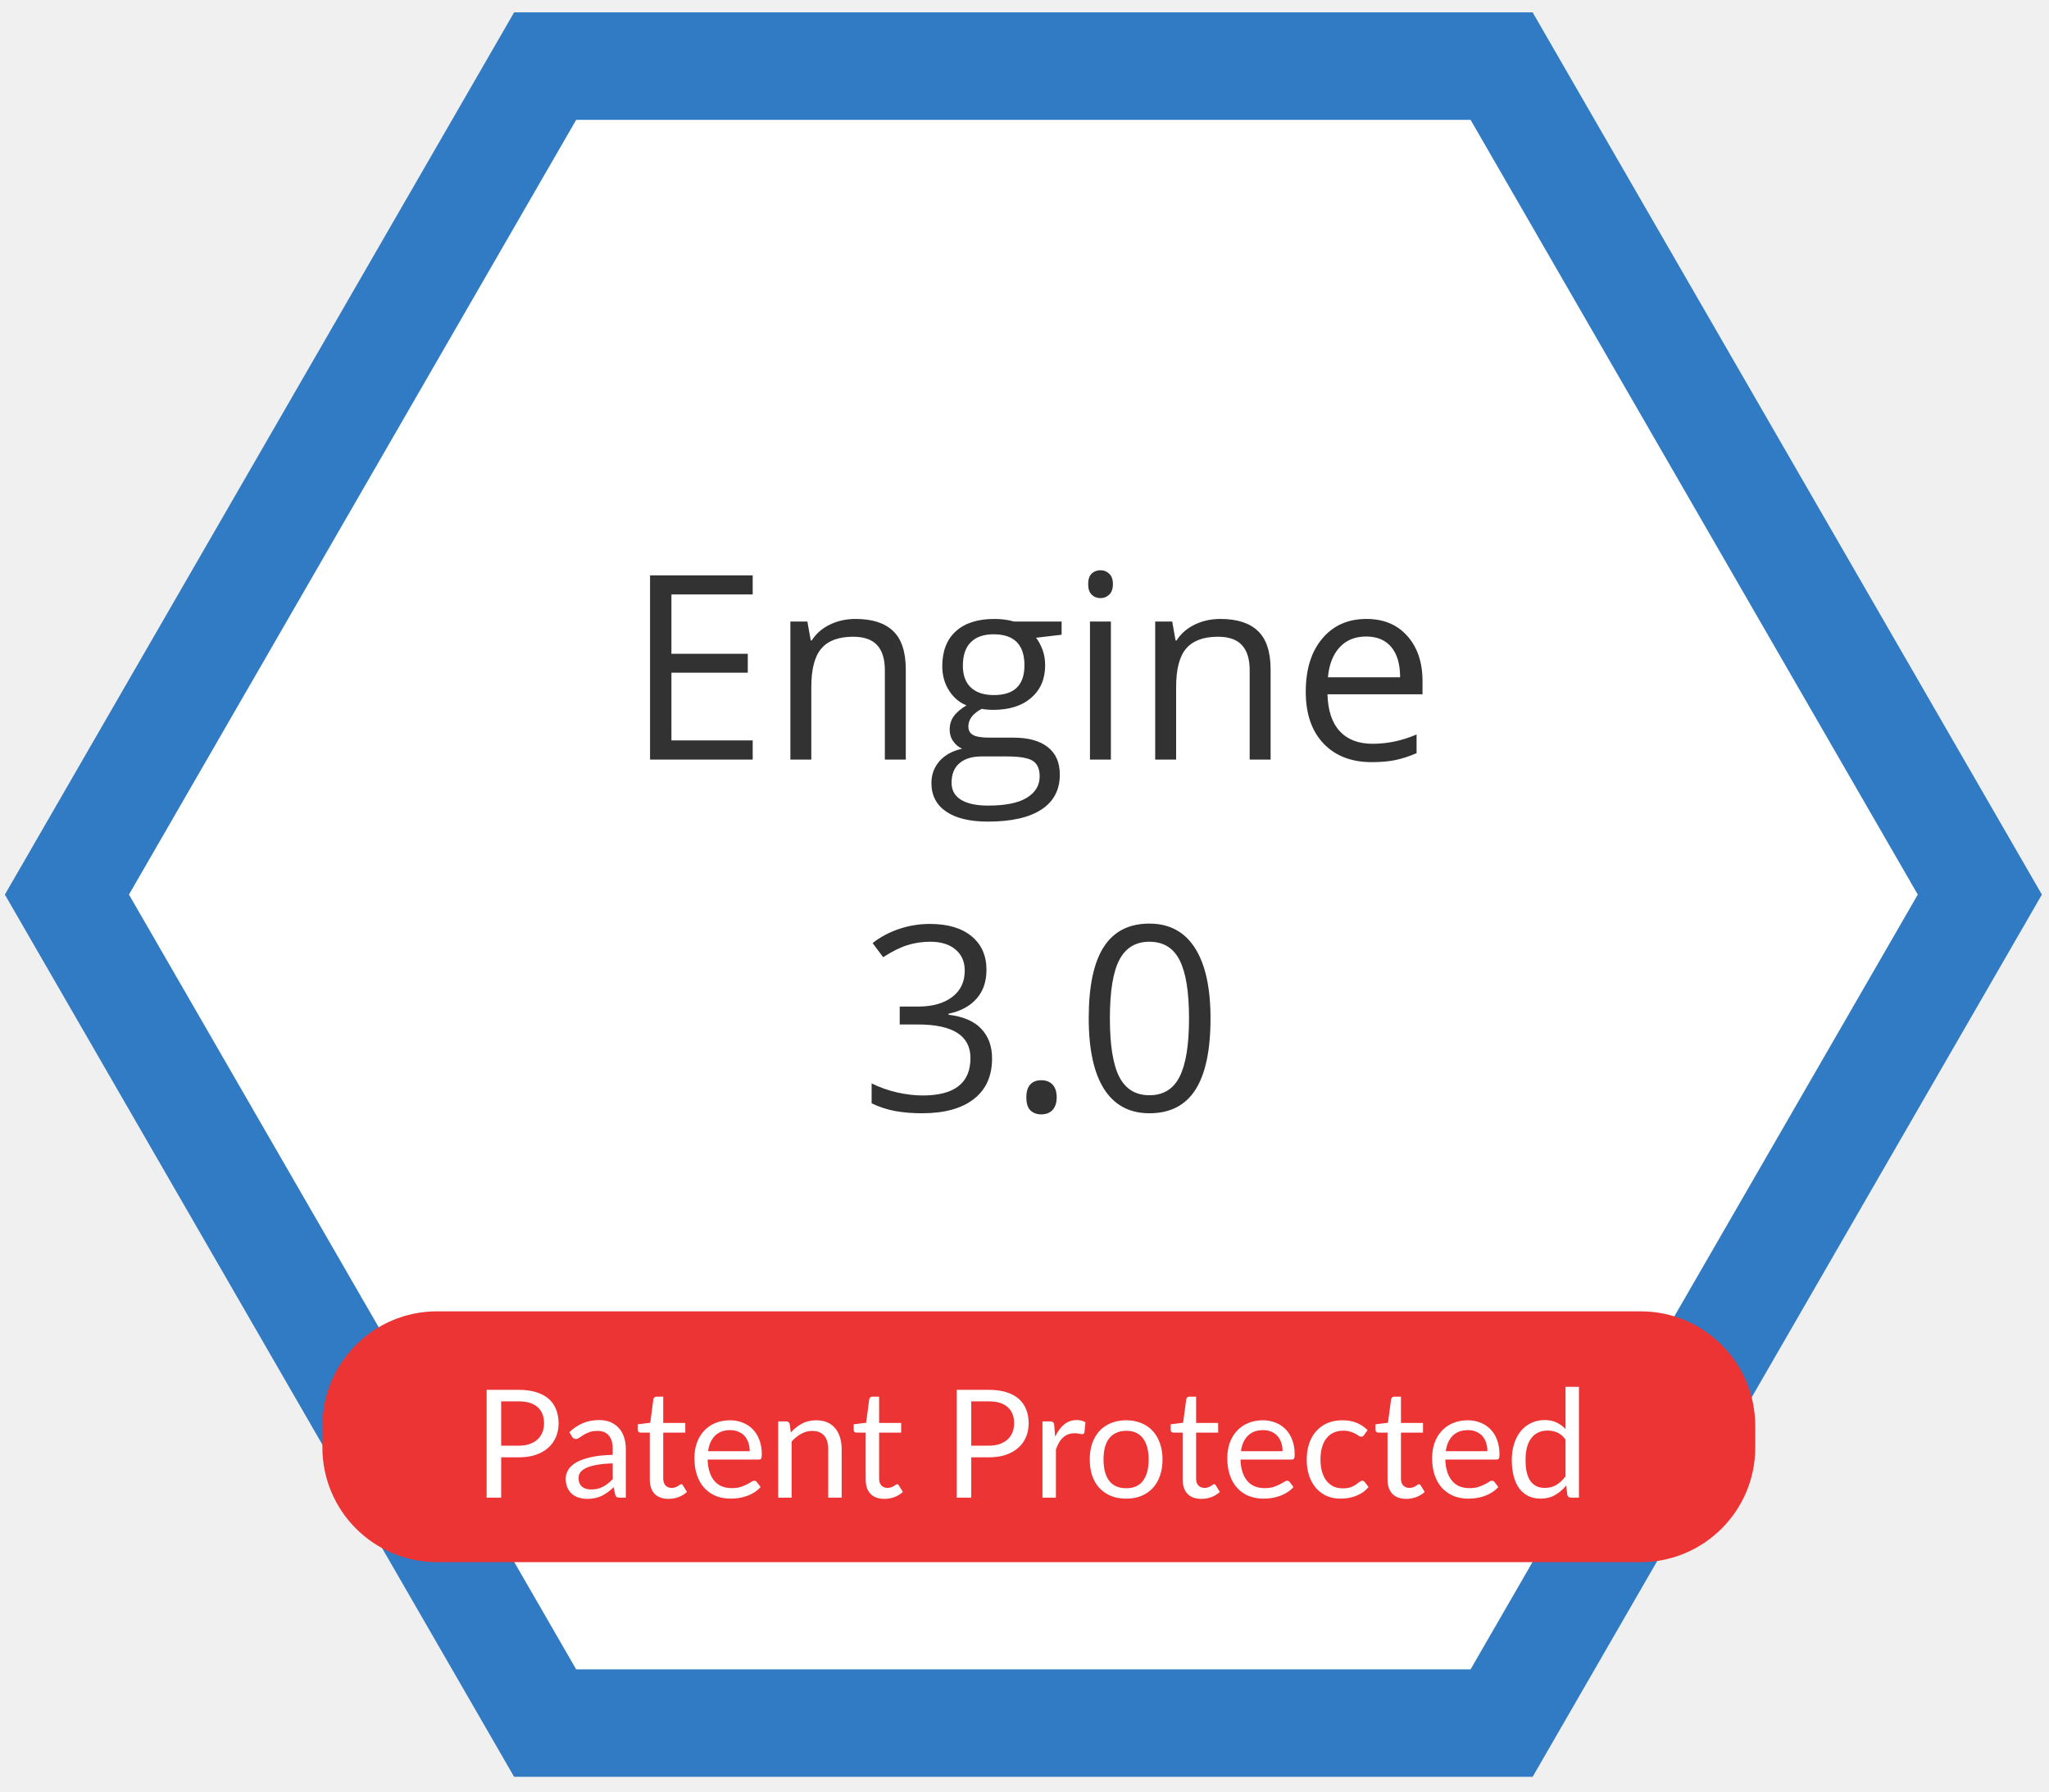
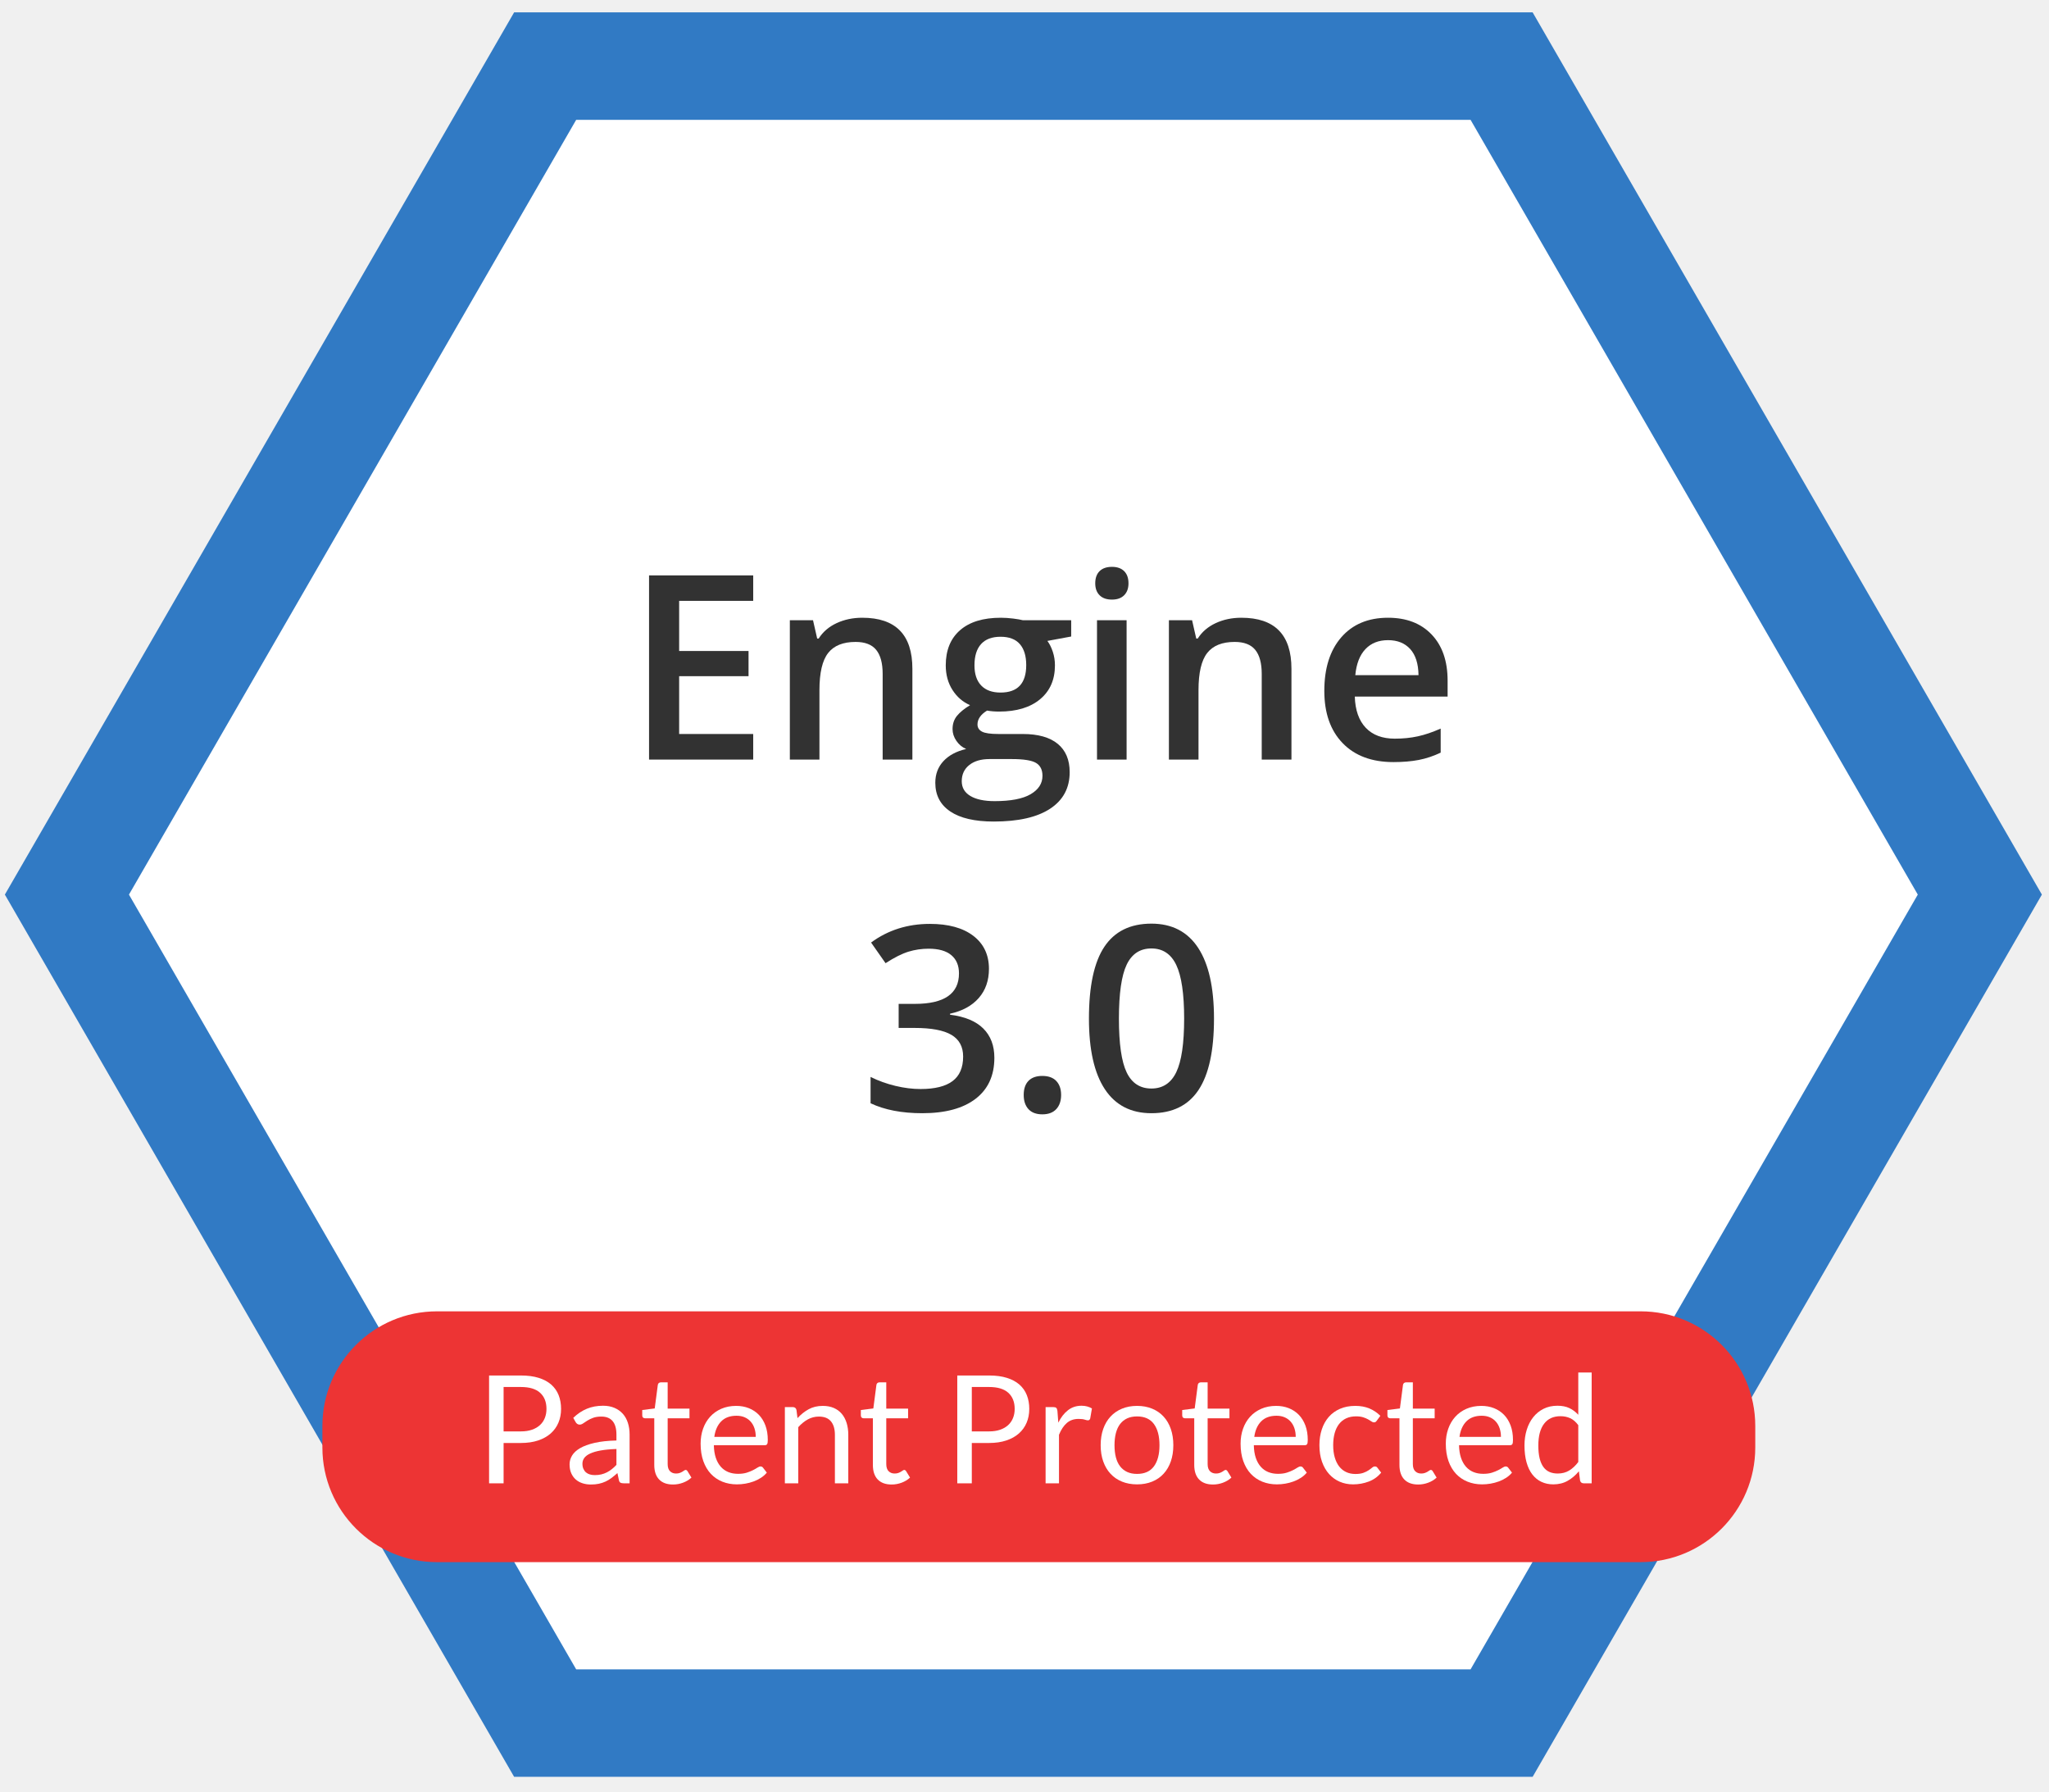
<svg xmlns="http://www.w3.org/2000/svg" width="286px" height="250px" viewBox="0 0 286 250" version="1.1">
  <g id="Overall--Done" stroke="none" stroke-width="1" fill="none" fill-rule="evenodd">
    <g id="V6-Capabilities---Overview" transform="translate(-821, -3237)">
-       <g id="t-engine3" transform="translate(839, 3237)">
-         <path d="M124.843,-8.66 L240.461,58.092 L240.461,191.595 L124.843,258.347 L9.226,191.595 L9.226,58.092 L124.843,-8.66 Z" id="Polygon-Copy-12" stroke="#317AC4" stroke-width="15" fill="#FFFFFF" transform="translate(124.8433, 124.8433) rotate(90) translate(-124.8433, -124.8433) " />
-         <g id="t-patent" transform="translate(27, 183)">
-           <rect id="Rectangle-Copy-5" fill="#ED3434" x="0" y="0" width="200" height="35" rx="16" />
-           <text id="Patent-Protected-Copy" font-family="Lato-Regular, Lato" font-size="21" font-weight="normal" line-spacing="22" fill="#FFFFFF">
-             <tspan x="21" y="26">Patent Protected</tspan>
-           </text>
+       <g id="outlined" transform="translate(326.56, 2567)">
+         <g id="t-engine3" transform="translate(512.44, 670)">
+           <path d="M124.843,-8.66 L240.461,58.092 L240.461,191.595 L124.843,258.347 L9.226,191.595 L9.226,58.092 L124.843,-8.66 Z" id="Polygon-Copy-12" stroke="#317AC4" stroke-width="15" fill="#FFFFFF" transform="translate(124.8433, 124.8433) rotate(90) translate(-124.8433, -124.8433) " />
+           <g id="t-patent" transform="translate(27, 183)">
+             <rect id="Rectangle-Copy-5" fill="#ED3434" x="0" y="0" width="200" height="35" rx="16" />
+             <g id="Patent-Protected-Copy" transform="translate(23.266, 8.5335)" fill="#FFFFFF" fill-rule="nonzero">
+               <path d="M2.026,9.838 L2.026,15.466 L0,15.466 L0,0.42 L4.441,0.42 C5.394,0.42 6.221,0.53 6.925,0.751 C7.628,0.971 8.211,1.284 8.673,1.69 C9.135,2.096 9.48,2.587 9.707,3.16 C9.935,3.735 10.049,4.375 10.049,5.082 C10.049,5.782 9.926,6.423 9.681,7.003 C9.436,7.585 9.077,8.085 8.605,8.505 C8.132,8.925 7.546,9.252 6.846,9.487 C6.146,9.721 5.345,9.838 4.441,9.838 L2.026,9.838 Z M2.026,8.222 L4.441,8.222 C5.022,8.222 5.535,8.145 5.98,7.99 C6.424,7.837 6.797,7.621 7.098,7.345 C7.399,7.068 7.627,6.737 7.78,6.353 C7.934,5.968 8.011,5.544 8.011,5.082 C8.011,4.123 7.716,3.374 7.124,2.835 C6.533,2.296 5.638,2.026 4.441,2.026 L2.026,2.026 L2.026,8.222 Z" id="Shape" />
+               <path d="M19.614,15.466 L18.785,15.466 C18.602,15.466 18.456,15.438 18.343,15.383 C18.232,15.326 18.158,15.207 18.123,15.025 L17.913,14.039 C17.633,14.29 17.36,14.516 17.094,14.716 C16.828,14.915 16.548,15.083 16.254,15.22 C15.96,15.356 15.647,15.46 15.314,15.53 C14.982,15.6 14.613,15.634 14.207,15.634 C13.793,15.634 13.407,15.577 13.046,15.461 C12.686,15.346 12.373,15.172 12.107,14.941 C11.841,14.71 11.629,14.418 11.471,14.065 C11.314,13.711 11.235,13.293 11.235,12.81 C11.235,12.39 11.351,11.986 11.582,11.597 C11.812,11.209 12.185,10.864 12.7,10.563 C13.214,10.262 13.888,10.015 14.721,9.823 C15.554,9.63 16.573,9.52 17.776,9.492 L17.776,8.662 C17.776,7.837 17.6,7.212 17.246,6.788 C16.893,6.365 16.369,6.153 15.677,6.153 C15.222,6.153 14.838,6.211 14.527,6.326 C14.215,6.442 13.946,6.571 13.718,6.715 C13.491,6.858 13.295,6.988 13.13,7.103 C12.966,7.219 12.803,7.277 12.642,7.277 C12.516,7.277 12.406,7.243 12.311,7.177 C12.217,7.11 12.142,7.028 12.085,6.93 L11.749,6.332 C12.338,5.764 12.971,5.341 13.65,5.061 C14.329,4.781 15.082,4.641 15.908,4.641 C16.503,4.641 17.031,4.739 17.493,4.935 C17.955,5.131 18.343,5.404 18.659,5.754 C18.974,6.104 19.212,6.527 19.372,7.024 C19.534,7.521 19.614,8.068 19.614,8.662 L19.614,15.466 Z M14.763,14.322 C15.092,14.322 15.393,14.289 15.666,14.222 C15.939,14.156 16.196,14.061 16.438,13.939 C16.679,13.816 16.91,13.668 17.131,13.492 C17.351,13.318 17.567,13.118 17.776,12.894 L17.776,10.678 C16.916,10.707 16.184,10.775 15.582,10.883 C14.98,10.992 14.49,11.133 14.112,11.309 C13.734,11.483 13.459,11.69 13.288,11.928 C13.116,12.166 13.03,12.432 13.03,12.726 C13.03,13.006 13.076,13.248 13.167,13.45 C13.258,13.653 13.38,13.82 13.534,13.949 C13.688,14.079 13.87,14.173 14.081,14.233 C14.29,14.292 14.518,14.322 14.763,14.322 Z" id="Shape" />
+               <path d="M25.672,15.634 C24.832,15.634 24.187,15.4 23.735,14.931 C23.284,14.462 23.058,13.787 23.058,12.905 L23.058,6.394 L21.777,6.394 C21.665,6.394 21.57,6.361 21.494,6.295 C21.416,6.228 21.378,6.125 21.378,5.985 L21.378,5.239 L23.121,5.019 L23.552,1.732 C23.566,1.627 23.611,1.542 23.688,1.475 C23.765,1.409 23.863,1.375 23.982,1.375 L24.927,1.375 L24.927,5.04 L27.972,5.04 L27.972,6.394 L24.927,6.394 L24.927,12.778 C24.927,13.226 25.035,13.559 25.253,13.776 C25.47,13.993 25.75,14.101 26.093,14.101 C26.288,14.101 26.458,14.075 26.602,14.023 C26.745,13.97 26.869,13.912 26.974,13.85 C27.079,13.787 27.169,13.729 27.242,13.676 C27.316,13.624 27.381,13.598 27.436,13.598 C27.535,13.598 27.622,13.657 27.699,13.776 L28.245,14.668 C27.923,14.97 27.535,15.206 27.079,15.377 C26.625,15.549 26.155,15.634 25.672,15.634 Z" id="Path" />
+               <path d="M34.492,4.662 C35.13,4.662 35.718,4.769 36.257,4.982 C36.795,5.196 37.261,5.504 37.653,5.906 C38.045,6.309 38.351,6.806 38.572,7.397 C38.792,7.989 38.903,8.662 38.903,9.418 C38.903,9.713 38.871,9.909 38.808,10.007 C38.745,10.104 38.626,10.153 38.451,10.153 L31.374,10.153 C31.388,10.825 31.479,11.41 31.647,11.907 C31.815,12.404 32.046,12.819 32.34,13.151 C32.634,13.484 32.984,13.732 33.39,13.897 C33.796,14.061 34.251,14.143 34.755,14.143 C35.224,14.143 35.628,14.089 35.968,13.981 C36.307,13.872 36.599,13.755 36.844,13.629 C37.09,13.503 37.294,13.386 37.459,13.277 C37.623,13.169 37.765,13.114 37.884,13.114 C38.038,13.114 38.157,13.174 38.241,13.293 L38.766,13.976 C38.535,14.255 38.258,14.499 37.937,14.705 C37.614,14.912 37.27,15.082 36.902,15.214 C36.535,15.348 36.155,15.447 35.763,15.514 C35.371,15.58 34.983,15.614 34.597,15.614 C33.862,15.614 33.185,15.489 32.566,15.241 C31.946,14.992 31.411,14.628 30.959,14.149 C30.508,13.669 30.156,13.076 29.904,12.369 C29.652,11.662 29.526,10.85 29.526,9.933 C29.526,9.191 29.64,8.498 29.867,7.854 C30.095,7.21 30.422,6.652 30.849,6.179 C31.276,5.707 31.797,5.336 32.413,5.066 C33.029,4.797 33.722,4.662 34.492,4.662 Z M34.535,6.037 C33.632,6.037 32.921,6.298 32.403,6.82 C31.885,7.341 31.563,8.064 31.437,8.988 L37.222,8.988 C37.222,8.554 37.163,8.157 37.044,7.796 C36.925,7.436 36.75,7.124 36.519,6.862 C36.288,6.599 36.006,6.396 35.674,6.253 C35.341,6.109 34.962,6.037 34.535,6.037 Z" id="Shape" />
+               <path d="M41.286,15.466 L41.286,4.83 L42.399,4.83 C42.665,4.83 42.833,4.96 42.903,5.218 L43.05,6.373 C43.512,5.862 44.028,5.449 44.599,5.135 C45.169,4.819 45.829,4.662 46.578,4.662 C47.159,4.662 47.672,4.758 48.116,4.951 C48.561,5.143 48.932,5.416 49.229,5.77 C49.527,6.123 49.752,6.548 49.907,7.045 C50.06,7.543 50.138,8.092 50.138,8.694 L50.138,15.466 L48.269,15.466 L48.269,8.694 C48.269,7.889 48.085,7.264 47.717,6.82 C47.35,6.375 46.788,6.153 46.032,6.153 C45.479,6.153 44.963,6.286 44.483,6.552 C44.004,6.818 43.561,7.178 43.155,7.633 L43.155,15.466 L41.286,15.466 Z" id="Path" />
+               <path d="M56.185,15.634 C55.346,15.634 54.7,15.4 54.248,14.931 C53.797,14.462 53.571,13.787 53.571,12.905 L53.571,6.394 L52.29,6.394 C52.178,6.394 52.084,6.361 52.007,6.295 C51.929,6.228 51.891,6.125 51.891,5.985 L51.891,5.239 L53.634,5.019 L54.065,1.732 C54.078,1.627 54.124,1.542 54.201,1.475 C54.278,1.409 54.376,1.375 54.495,1.375 L55.44,1.375 L55.44,5.04 L58.485,5.04 L58.485,6.394 L55.44,6.394 L55.44,12.778 C55.44,13.226 55.548,13.559 55.766,13.776 C55.983,13.993 56.263,14.101 56.605,14.101 C56.801,14.101 56.971,14.075 57.115,14.023 C57.258,13.97 57.383,13.912 57.487,13.85 C57.593,13.787 57.682,13.729 57.755,13.676 C57.829,13.624 57.894,13.598 57.95,13.598 C58.047,13.598 58.135,13.657 58.212,13.776 L58.758,14.668 C58.436,14.97 58.047,15.206 57.593,15.377 C57.138,15.549 56.669,15.634 56.185,15.634 Z" id="Path" />
+               <path d="M67.379,9.838 L67.379,15.466 L65.352,15.466 L65.352,0.42 L69.793,0.42 C70.746,0.42 71.573,0.53 72.277,0.751 C72.98,0.971 73.563,1.284 74.025,1.69 C74.487,2.096 74.832,2.587 75.059,3.16 C75.287,3.735 75.4,4.375 75.4,5.082 C75.4,5.782 75.278,6.423 75.033,7.003 C74.788,7.585 74.429,8.085 73.957,8.505 C73.484,8.925 72.898,9.252 72.198,9.487 C71.498,9.721 70.697,9.838 69.793,9.838 L67.379,9.838 Z M67.379,8.222 L69.793,8.222 C70.374,8.222 70.887,8.145 71.332,7.99 C71.776,7.837 72.149,7.621 72.45,7.345 C72.751,7.068 72.978,6.737 73.132,6.353 C73.287,5.968 73.364,5.544 73.364,5.082 C73.364,4.123 73.068,3.374 72.476,2.835 C71.885,2.296 70.99,2.026 69.793,2.026 L67.379,2.026 L67.379,8.222 Z" id="Shape" />
+               <path d="M77.679,15.466 L77.679,4.83 L78.75,4.83 C78.953,4.83 79.093,4.869 79.17,4.946 C79.247,5.022 79.299,5.155 79.328,5.345 L79.454,7.003 C79.817,6.261 80.267,5.682 80.803,5.266 C81.338,4.849 81.966,4.641 82.688,4.641 C82.981,4.641 83.248,4.674 83.486,4.741 C83.724,4.807 83.944,4.9 84.147,5.019 L83.906,6.415 C83.856,6.59 83.748,6.678 83.58,6.678 C83.482,6.678 83.332,6.645 83.129,6.578 C82.925,6.512 82.642,6.479 82.278,6.479 C81.627,6.479 81.083,6.668 80.645,7.045 C80.208,7.423 79.842,7.973 79.548,8.694 L79.548,15.466 L77.679,15.466 Z" id="Path" />
+               <path d="M90.447,4.662 C91.224,4.662 91.926,4.792 92.552,5.051 C93.179,5.309 93.711,5.677 94.148,6.153 C94.586,6.629 94.922,7.205 95.156,7.88 C95.391,8.556 95.508,9.31 95.508,10.143 C95.508,10.983 95.391,11.739 95.156,12.411 C94.922,13.083 94.586,13.657 94.148,14.133 C93.711,14.609 93.179,14.975 92.552,15.23 C91.926,15.486 91.224,15.614 90.447,15.614 C89.67,15.614 88.968,15.486 88.342,15.23 C87.715,14.975 87.181,14.609 86.74,14.133 C86.299,13.657 85.96,13.083 85.722,12.411 C85.484,11.739 85.365,10.983 85.365,10.143 C85.365,9.31 85.484,8.556 85.722,7.88 C85.96,7.205 86.299,6.629 86.74,6.153 C87.181,5.677 87.715,5.309 88.342,5.051 C88.968,4.792 89.67,4.662 90.447,4.662 Z M90.447,14.154 C91.497,14.154 92.281,13.802 92.799,13.099 C93.317,12.395 93.576,11.414 93.576,10.153 C93.576,8.886 93.317,7.899 92.799,7.192 C92.281,6.486 91.497,6.132 90.447,6.132 C89.915,6.132 89.453,6.223 89.061,6.405 C88.669,6.587 88.342,6.849 88.079,7.192 C87.817,7.535 87.621,7.957 87.491,8.458 C87.362,8.958 87.297,9.524 87.297,10.153 C87.297,10.784 87.362,11.347 87.491,11.844 C87.621,12.341 87.817,12.759 88.079,13.099 C88.342,13.438 88.669,13.699 89.061,13.881 C89.453,14.063 89.915,14.154 90.447,14.154 Z" id="Shape" />
+               <path d="M101.041,15.634 C100.201,15.634 99.556,15.4 99.104,14.931 C98.653,14.462 98.427,13.787 98.427,12.905 L98.427,6.394 L97.146,6.394 C97.034,6.394 96.939,6.361 96.862,6.295 C96.785,6.228 96.747,6.125 96.747,5.985 L96.747,5.239 L98.49,5.019 L98.921,1.732 C98.934,1.627 98.98,1.542 99.057,1.475 C99.134,1.409 99.232,1.375 99.351,1.375 L100.296,1.375 L100.296,5.04 L103.341,5.04 L103.341,6.394 L100.296,6.394 L100.296,12.778 C100.296,13.226 100.404,13.559 100.621,13.776 C100.838,13.993 101.118,14.101 101.462,14.101 C101.657,14.101 101.827,14.075 101.971,14.023 C102.114,13.97 102.239,13.912 102.344,13.85 C102.448,13.787 102.538,13.729 102.611,13.676 C102.685,13.624 102.749,13.598 102.805,13.598 C102.903,13.598 102.991,13.657 103.068,13.776 L103.614,14.668 C103.292,14.97 102.903,15.206 102.448,15.377 C101.993,15.549 101.525,15.634 101.041,15.634 Z" id="Path" />
+               <path d="M109.862,4.662 C110.499,4.662 111.087,4.769 111.626,4.982 C112.165,5.196 112.63,5.504 113.022,5.906 C113.414,6.309 113.72,6.806 113.941,7.397 C114.161,7.989 114.272,8.662 114.272,9.418 C114.272,9.713 114.24,9.909 114.177,10.007 C114.114,10.104 113.995,10.153 113.82,10.153 L106.743,10.153 C106.757,10.825 106.848,11.41 107.016,11.907 C107.184,12.404 107.415,12.819 107.709,13.151 C108.003,13.484 108.353,13.732 108.759,13.897 C109.165,14.061 109.62,14.143 110.124,14.143 C110.593,14.143 110.997,14.089 111.337,13.981 C111.676,13.872 111.969,13.755 112.213,13.629 C112.459,13.503 112.663,13.386 112.828,13.277 C112.992,13.169 113.134,13.114 113.253,13.114 C113.407,13.114 113.526,13.174 113.61,13.293 L114.135,13.976 C113.904,14.255 113.627,14.499 113.305,14.705 C112.984,14.912 112.639,15.082 112.271,15.214 C111.904,15.348 111.524,15.447 111.132,15.514 C110.74,15.58 110.352,15.614 109.966,15.614 C109.231,15.614 108.554,15.489 107.935,15.241 C107.315,14.992 106.78,14.628 106.328,14.149 C105.877,13.669 105.525,13.076 105.273,12.369 C105.021,11.662 104.895,10.85 104.895,9.933 C104.895,9.191 105.009,8.498 105.236,7.854 C105.464,7.21 105.791,6.652 106.218,6.179 C106.645,5.707 107.166,5.336 107.782,5.066 C108.398,4.797 109.091,4.662 109.862,4.662 Z M109.903,6.037 C109.001,6.037 108.29,6.298 107.772,6.82 C107.254,7.341 106.932,8.064 106.806,8.988 L112.591,8.988 C112.591,8.554 112.532,8.157 112.413,7.796 C112.294,7.436 112.119,7.124 111.888,6.862 C111.657,6.599 111.375,6.396 111.043,6.253 C110.71,6.109 110.331,6.037 109.903,6.037 Z" id="Shape" />
+               <path d="M123.91,6.72 C123.855,6.797 123.799,6.856 123.743,6.899 C123.686,6.941 123.606,6.962 123.501,6.962 C123.396,6.962 123.282,6.918 123.16,6.83 C123.037,6.743 122.882,6.646 122.692,6.542 C122.504,6.436 122.274,6.34 122.005,6.253 C121.735,6.165 121.404,6.122 121.013,6.122 C120.495,6.122 120.036,6.214 119.637,6.4 C119.238,6.585 118.904,6.853 118.634,7.203 C118.365,7.553 118.162,7.976 118.025,8.473 C117.889,8.97 117.82,9.527 117.82,10.143 C117.82,10.787 117.894,11.359 118.041,11.86 C118.188,12.36 118.394,12.78 118.66,13.12 C118.927,13.459 119.25,13.718 119.632,13.897 C120.013,14.075 120.442,14.165 120.918,14.165 C121.373,14.165 121.748,14.11 122.041,14.002 C122.335,13.893 122.581,13.773 122.776,13.639 C122.972,13.507 123.133,13.386 123.26,13.277 C123.385,13.169 123.511,13.114 123.638,13.114 C123.799,13.114 123.918,13.174 123.995,13.293 L124.519,13.976 C124.058,14.543 123.48,14.957 122.787,15.22 C122.094,15.482 121.362,15.614 120.593,15.614 C119.927,15.614 119.31,15.491 118.739,15.246 C118.169,15.001 117.674,14.646 117.254,14.18 C116.834,13.715 116.503,13.143 116.261,12.463 C116.02,11.784 115.899,11.011 115.899,10.143 C115.899,9.352 116.009,8.62 116.23,7.949 C116.45,7.277 116.772,6.697 117.196,6.211 C117.619,5.724 118.142,5.345 118.766,5.072 C119.388,4.798 120.103,4.662 120.907,4.662 C121.65,4.662 122.308,4.783 122.882,5.024 C123.456,5.266 123.963,5.607 124.404,6.048 L123.91,6.72 Z" id="Path" />
+               <path d="M129.685,15.634 C128.845,15.634 128.2,15.4 127.748,14.931 C127.297,14.462 127.071,13.787 127.071,12.905 L127.071,6.394 L125.79,6.394 C125.678,6.394 125.584,6.361 125.507,6.295 C125.43,6.228 125.391,6.125 125.391,5.985 L125.391,5.239 L127.134,5.019 L127.564,1.732 C127.579,1.627 127.624,1.542 127.701,1.475 C127.778,1.409 127.876,1.375 127.995,1.375 L128.94,1.375 L128.94,5.04 L131.985,5.04 L131.985,6.394 L128.94,6.394 L128.94,12.778 C128.94,13.226 129.048,13.559 129.266,13.776 C129.482,13.993 129.762,14.101 130.106,14.101 C130.302,14.101 130.471,14.075 130.615,14.023 C130.758,13.97 130.882,13.912 130.988,13.85 C131.093,13.787 131.182,13.729 131.255,13.676 C131.329,13.624 131.393,13.598 131.45,13.598 C131.548,13.598 131.635,13.657 131.712,13.776 L132.258,14.668 C131.936,14.97 131.548,15.206 131.093,15.377 C130.637,15.549 130.168,15.634 129.685,15.634 Z" id="Path" />
+               <path d="M138.506,4.662 C139.143,4.662 139.731,4.769 140.269,4.982 C140.809,5.196 141.274,5.504 141.666,5.906 C142.058,6.309 142.364,6.806 142.585,7.397 C142.805,7.989 142.916,8.662 142.916,9.418 C142.916,9.713 142.884,9.909 142.821,10.007 C142.758,10.104 142.639,10.153 142.464,10.153 L135.387,10.153 C135.401,10.825 135.492,11.41 135.66,11.907 C135.828,12.404 136.059,12.819 136.353,13.151 C136.647,13.484 136.997,13.732 137.403,13.897 C137.809,14.061 138.264,14.143 138.768,14.143 C139.237,14.143 139.641,14.089 139.981,13.981 C140.32,13.872 140.613,13.755 140.857,13.629 C141.102,13.503 141.307,13.386 141.472,13.277 C141.636,13.169 141.778,13.114 141.897,13.114 C142.051,13.114 142.17,13.174 142.254,13.293 L142.779,13.976 C142.548,14.255 142.272,14.499 141.95,14.705 C141.627,14.912 141.283,15.082 140.915,15.214 C140.548,15.348 140.168,15.447 139.776,15.514 C139.384,15.58 138.995,15.614 138.611,15.614 C137.875,15.614 137.198,15.489 136.579,15.241 C135.959,14.992 135.424,14.628 134.972,14.149 C134.521,13.669 134.169,13.076 133.917,12.369 C133.665,11.662 133.539,10.85 133.539,9.933 C133.539,9.191 133.653,8.498 133.88,7.854 C134.108,7.21 134.435,6.652 134.862,6.179 C135.289,5.707 135.81,5.336 136.427,5.066 C137.042,4.797 137.736,4.662 138.506,4.662 Z M138.548,6.037 C137.644,6.037 136.934,6.298 136.416,6.82 C135.898,7.341 135.576,8.064 135.45,8.988 L141.236,8.988 C141.236,8.554 141.176,8.157 141.057,7.796 C140.938,7.436 140.763,7.124 140.532,6.862 C140.301,6.599 140.019,6.396 139.687,6.253 C139.354,6.109 138.975,6.037 138.548,6.037 Z" id="Shape" />
+               <path d="M152.786,15.466 C152.519,15.466 152.351,15.337 152.281,15.078 L152.113,13.787 C151.659,14.339 151.139,14.782 150.554,15.115 C149.97,15.447 149.299,15.614 148.543,15.614 C147.935,15.614 147.381,15.496 146.885,15.262 C146.387,15.027 145.964,14.682 145.614,14.227 C145.264,13.773 144.994,13.206 144.805,12.527 C144.617,11.848 144.522,11.067 144.522,10.185 C144.522,9.401 144.627,8.671 144.837,7.996 C145.047,7.32 145.35,6.734 145.745,6.237 C146.141,5.74 146.622,5.35 147.189,5.066 C147.756,4.783 148.4,4.641 149.121,4.641 C149.772,4.641 150.328,4.751 150.791,4.972 C151.252,5.192 151.666,5.502 152.03,5.901 L152.03,0 L153.899,0 L153.899,15.466 L152.786,15.466 Z M149.163,14.101 C149.772,14.101 150.306,13.961 150.764,13.681 C151.223,13.402 151.644,13.006 152.03,12.495 L152.03,7.35 C151.686,6.888 151.31,6.564 150.901,6.379 C150.491,6.193 150.038,6.101 149.541,6.101 C148.547,6.101 147.784,6.454 147.252,7.161 C146.72,7.868 146.454,8.876 146.454,10.185 C146.454,10.878 146.513,11.471 146.632,11.965 C146.751,12.458 146.927,12.864 147.157,13.183 C147.388,13.501 147.672,13.734 148.008,13.881 C148.344,14.028 148.729,14.101 149.163,14.101 Z" id="Shape" />
+             </g>
+           </g>
+           <g id="Engine-3.0" transform="translate(72.59473, 79.10547)" fill="#323232" fill-rule="nonzero">
+             <polygon id="Path" points="14.537 26.895 0 26.895 0 1.195 14.537 1.195 14.537 4.746 4.201 4.746 4.201 11.742 13.887 11.742 13.887 15.258 4.201 15.258 4.201 23.326 14.537 23.326" />
+             <path d="M36.756,26.895 L32.607,26.895 L32.607,14.941 C32.607,13.441 32.306,12.322 31.702,11.584 C31.099,10.846 30.141,10.477 28.828,10.477 C27.082,10.477 25.805,10.992 24.996,12.023 C24.188,13.055 23.783,14.783 23.783,17.209 L23.783,26.895 L19.652,26.895 L19.652,7.453 L22.887,7.453 L23.467,10.002 L23.678,10.002 C24.264,9.076 25.096,8.361 26.174,7.857 C27.252,7.354 28.447,7.102 29.76,7.102 C34.424,7.102 36.756,9.475 36.756,14.221 L36.756,26.895 Z" id="Path" />
+             <path d="M58.922,7.453 L58.922,9.721 L55.6,10.336 C55.904,10.746 56.156,11.25 56.355,11.848 C56.555,12.445 56.654,13.078 56.654,13.746 C56.654,15.75 55.963,17.326 54.58,18.475 C53.197,19.623 51.293,20.197 48.867,20.197 C48.246,20.197 47.684,20.15 47.18,20.057 C46.289,20.607 45.844,21.252 45.844,21.99 C45.844,22.436 46.052,22.77 46.468,22.992 C46.884,23.215 47.648,23.326 48.762,23.326 L52.154,23.326 C54.299,23.326 55.928,23.783 57.041,24.697 C58.154,25.611 58.711,26.93 58.711,28.652 C58.711,30.855 57.803,32.555 55.986,33.75 C54.17,34.945 51.545,35.543 48.111,35.543 C45.463,35.543 43.441,35.074 42.047,34.137 C40.652,33.199 39.955,31.863 39.955,30.129 C39.955,28.934 40.333,27.929 41.089,27.114 C41.845,26.3 42.902,25.734 44.262,25.418 C43.711,25.184 43.257,24.806 42.899,24.284 C42.542,23.763 42.363,23.215 42.363,22.641 C42.363,21.914 42.568,21.299 42.979,20.795 C43.389,20.291 43.998,19.793 44.807,19.301 C43.799,18.867 42.981,18.161 42.354,17.183 C41.728,16.204 41.414,15.059 41.414,13.746 C41.414,11.637 42.079,10.002 43.409,8.842 C44.739,7.682 46.635,7.102 49.096,7.102 C49.646,7.102 50.224,7.14 50.827,7.216 C51.431,7.292 51.885,7.371 52.189,7.453 L58.922,7.453 Z M43.646,29.918 C43.646,30.809 44.048,31.494 44.851,31.975 C45.653,32.455 46.781,32.695 48.234,32.695 C50.484,32.695 52.16,32.373 53.262,31.729 C54.363,31.084 54.914,30.229 54.914,29.162 C54.914,28.318 54.612,27.718 54.009,27.36 C53.405,27.003 52.283,26.824 50.643,26.824 L47.514,26.824 C46.33,26.824 45.39,27.103 44.692,27.659 C43.995,28.216 43.646,28.969 43.646,29.918 Z M45.422,13.746 C45.422,14.965 45.735,15.902 46.362,16.559 C46.989,17.215 47.889,17.543 49.061,17.543 C51.451,17.543 52.646,16.266 52.646,13.711 C52.646,12.445 52.351,11.47 51.759,10.784 C51.167,10.099 50.268,9.756 49.061,9.756 C47.865,9.756 46.96,10.096 46.345,10.775 C45.729,11.455 45.422,12.445 45.422,13.746 Z" id="Shape" />
+             <path d="M66.656,26.895 L62.525,26.895 L62.525,7.453 L66.656,7.453 L66.656,26.895 Z M62.279,2.303 C62.279,1.564 62.481,0.996 62.886,0.598 C63.29,0.199 63.867,0 64.617,0 C65.344,0 65.909,0.199 66.313,0.598 C66.718,0.996 66.92,1.564 66.92,2.303 C66.92,3.006 66.718,3.56 66.313,3.964 C65.909,4.368 65.344,4.57 64.617,4.57 C63.867,4.57 63.29,4.368 62.886,3.964 C62.481,3.56 62.279,3.006 62.279,2.303 Z" id="Shape" />
+             <path d="M89.666,26.895 L85.518,26.895 L85.518,14.941 C85.518,13.441 85.216,12.322 84.612,11.584 C84.009,10.846 83.051,10.477 81.738,10.477 C79.992,10.477 78.715,10.992 77.906,12.023 C77.098,13.055 76.693,14.783 76.693,17.209 L76.693,26.895 L72.562,26.895 L72.562,7.453 L75.797,7.453 L76.377,10.002 L76.588,10.002 C77.174,9.076 78.006,8.361 79.084,7.857 C80.162,7.354 81.357,7.102 82.67,7.102 C87.334,7.102 89.666,9.475 89.666,14.221 L89.666,26.895 Z" id="Path" />
+             <path d="M103.904,27.246 C100.881,27.246 98.517,26.364 96.812,24.601 C95.106,22.837 94.254,20.408 94.254,17.314 C94.254,14.139 95.045,11.643 96.627,9.826 C98.209,8.01 100.383,7.102 103.148,7.102 C105.715,7.102 107.742,7.881 109.23,9.439 C110.719,10.998 111.463,13.143 111.463,15.873 L111.463,18.105 L98.508,18.105 C98.566,19.992 99.076,21.442 100.037,22.456 C100.998,23.47 102.352,23.977 104.098,23.977 C105.246,23.977 106.315,23.868 107.306,23.651 C108.296,23.435 109.359,23.074 110.496,22.57 L110.496,25.928 C109.488,26.408 108.469,26.748 107.438,26.947 C106.406,27.146 105.229,27.246 103.904,27.246 Z M103.148,10.23 C101.836,10.23 100.784,10.646 99.993,11.479 C99.202,12.311 98.73,13.523 98.578,15.117 L107.402,15.117 C107.379,13.512 106.992,12.296 106.242,11.47 C105.492,10.644 104.461,10.23 103.148,10.23 Z" id="Shape" />
+             <path d="M47.443,56.102 C47.443,57.73 46.969,59.087 46.02,60.171 C45.07,61.255 43.734,61.984 42.012,62.359 L42.012,62.5 C44.074,62.758 45.621,63.399 46.652,64.425 C47.684,65.45 48.199,66.812 48.199,68.512 C48.199,70.984 47.326,72.892 45.58,74.233 C43.834,75.575 41.35,76.246 38.127,76.246 C35.279,76.246 32.877,75.783 30.92,74.857 L30.92,71.184 C32.01,71.723 33.164,72.139 34.383,72.432 C35.602,72.725 36.773,72.871 37.898,72.871 C39.891,72.871 41.379,72.502 42.363,71.764 C43.348,71.025 43.84,69.883 43.84,68.336 C43.84,66.965 43.295,65.957 42.205,65.312 C41.115,64.668 39.404,64.346 37.072,64.346 L34.84,64.346 L34.84,60.988 L37.107,60.988 C41.209,60.988 43.26,59.57 43.26,56.734 C43.26,55.633 42.902,54.783 42.188,54.186 C41.473,53.588 40.418,53.289 39.023,53.289 C38.051,53.289 37.113,53.427 36.211,53.702 C35.309,53.978 34.242,54.514 33.012,55.311 L30.99,52.428 C33.346,50.693 36.082,49.826 39.199,49.826 C41.789,49.826 43.811,50.383 45.264,51.496 C46.717,52.609 47.443,54.145 47.443,56.102 Z" id="Path" />
+             <path d="M52.295,73.697 C52.295,72.842 52.518,72.186 52.963,71.729 C53.408,71.271 54.053,71.043 54.896,71.043 C55.752,71.043 56.402,71.28 56.848,71.755 C57.293,72.229 57.516,72.877 57.516,73.697 C57.516,74.529 57.29,75.188 56.839,75.675 C56.388,76.161 55.74,76.404 54.896,76.404 C54.053,76.404 53.408,76.164 52.963,75.684 C52.518,75.203 52.295,74.541 52.295,73.697 Z" id="Path" />
+             <path d="M78.855,63.045 C78.855,67.51 78.138,70.826 76.702,72.994 C75.267,75.162 73.072,76.246 70.119,76.246 C67.26,76.246 65.092,75.127 63.615,72.889 C62.139,70.65 61.4,67.369 61.4,63.045 C61.4,58.51 62.118,55.167 63.554,53.017 C64.989,50.866 67.178,49.791 70.119,49.791 C72.99,49.791 75.164,50.916 76.641,53.166 C78.117,55.416 78.855,58.709 78.855,63.045 Z M65.584,63.045 C65.584,66.549 65.944,69.051 66.665,70.551 C67.386,72.051 68.537,72.801 70.119,72.801 C71.701,72.801 72.858,72.039 73.591,70.516 C74.323,68.992 74.689,66.502 74.689,63.045 C74.689,59.6 74.323,57.106 73.591,55.565 C72.858,54.024 71.701,53.254 70.119,53.254 C68.537,53.254 67.386,54.01 66.665,55.521 C65.944,57.033 65.584,59.541 65.584,63.045 Z" id="Shape" />
+           </g>
        </g>
-         <text id="Engine-3.0" font-family="OpenSans-Semibold, Open Sans" font-size="36" font-weight="500" fill="#323232">
-           <tspan x="69.202" y="106">Engine</tspan>
-           <tspan x="102.003" y="155">3.0</tspan>
-         </text>
      </g>
    </g>
  </g>
</svg>
